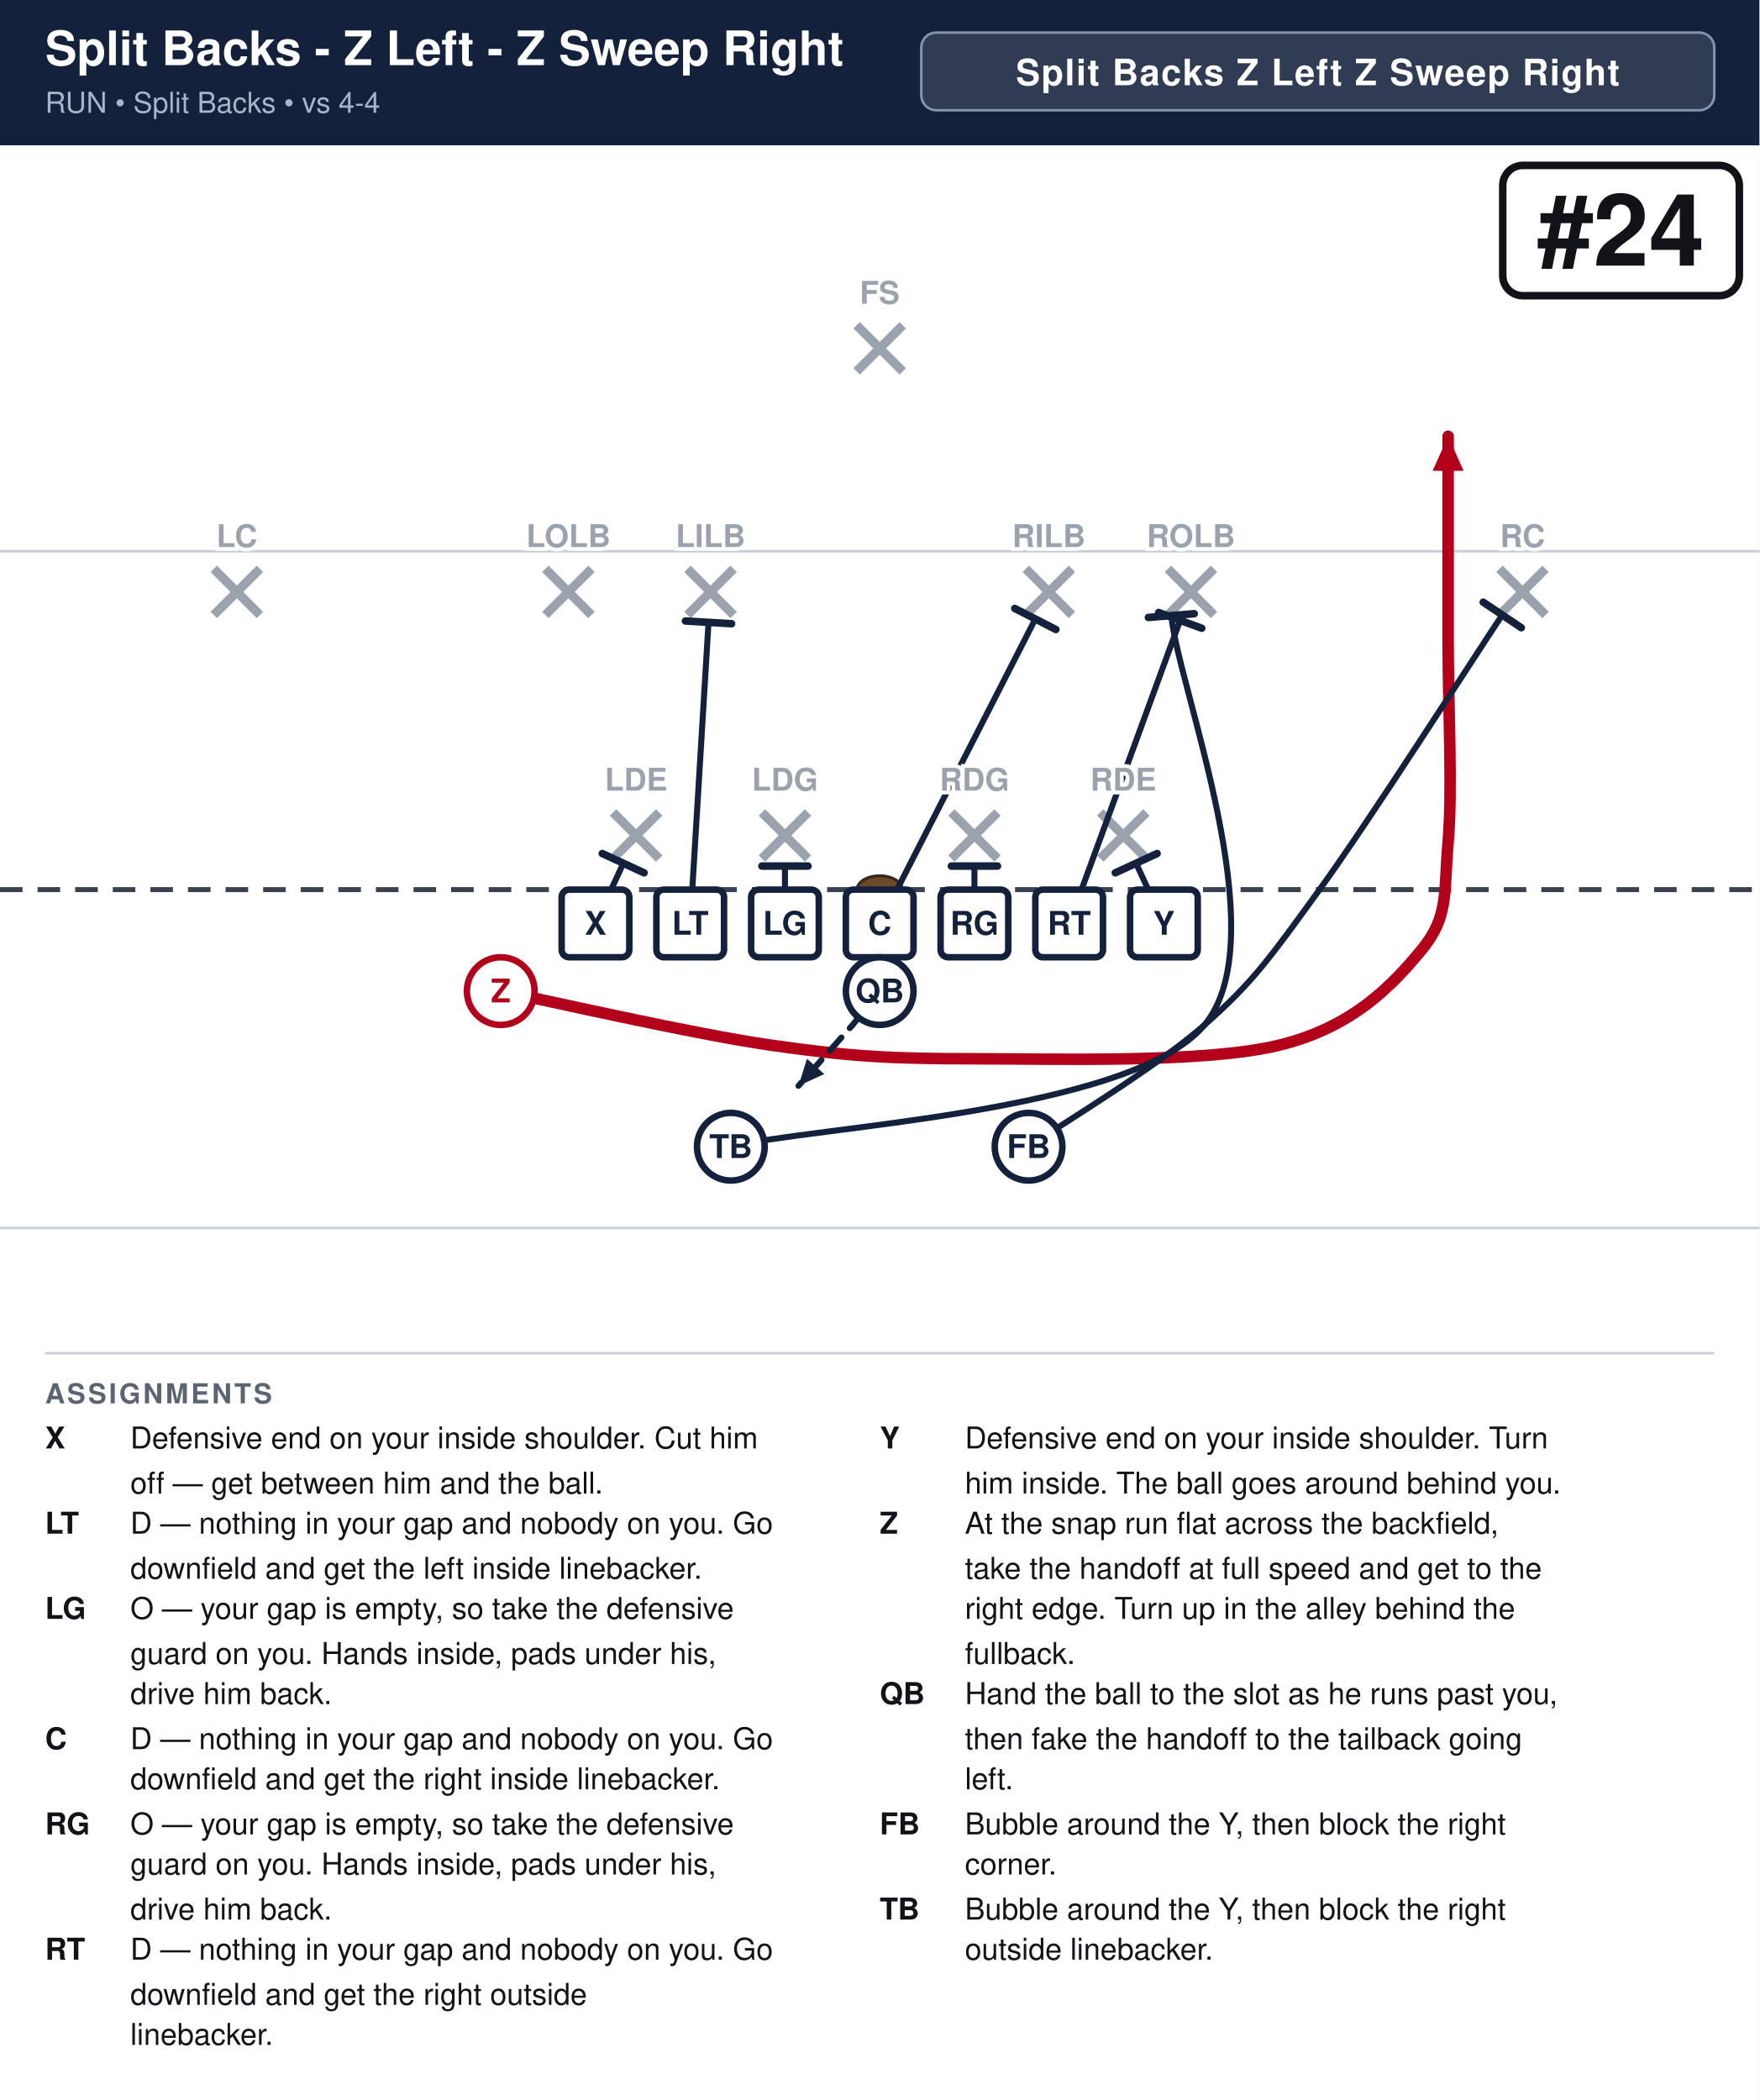
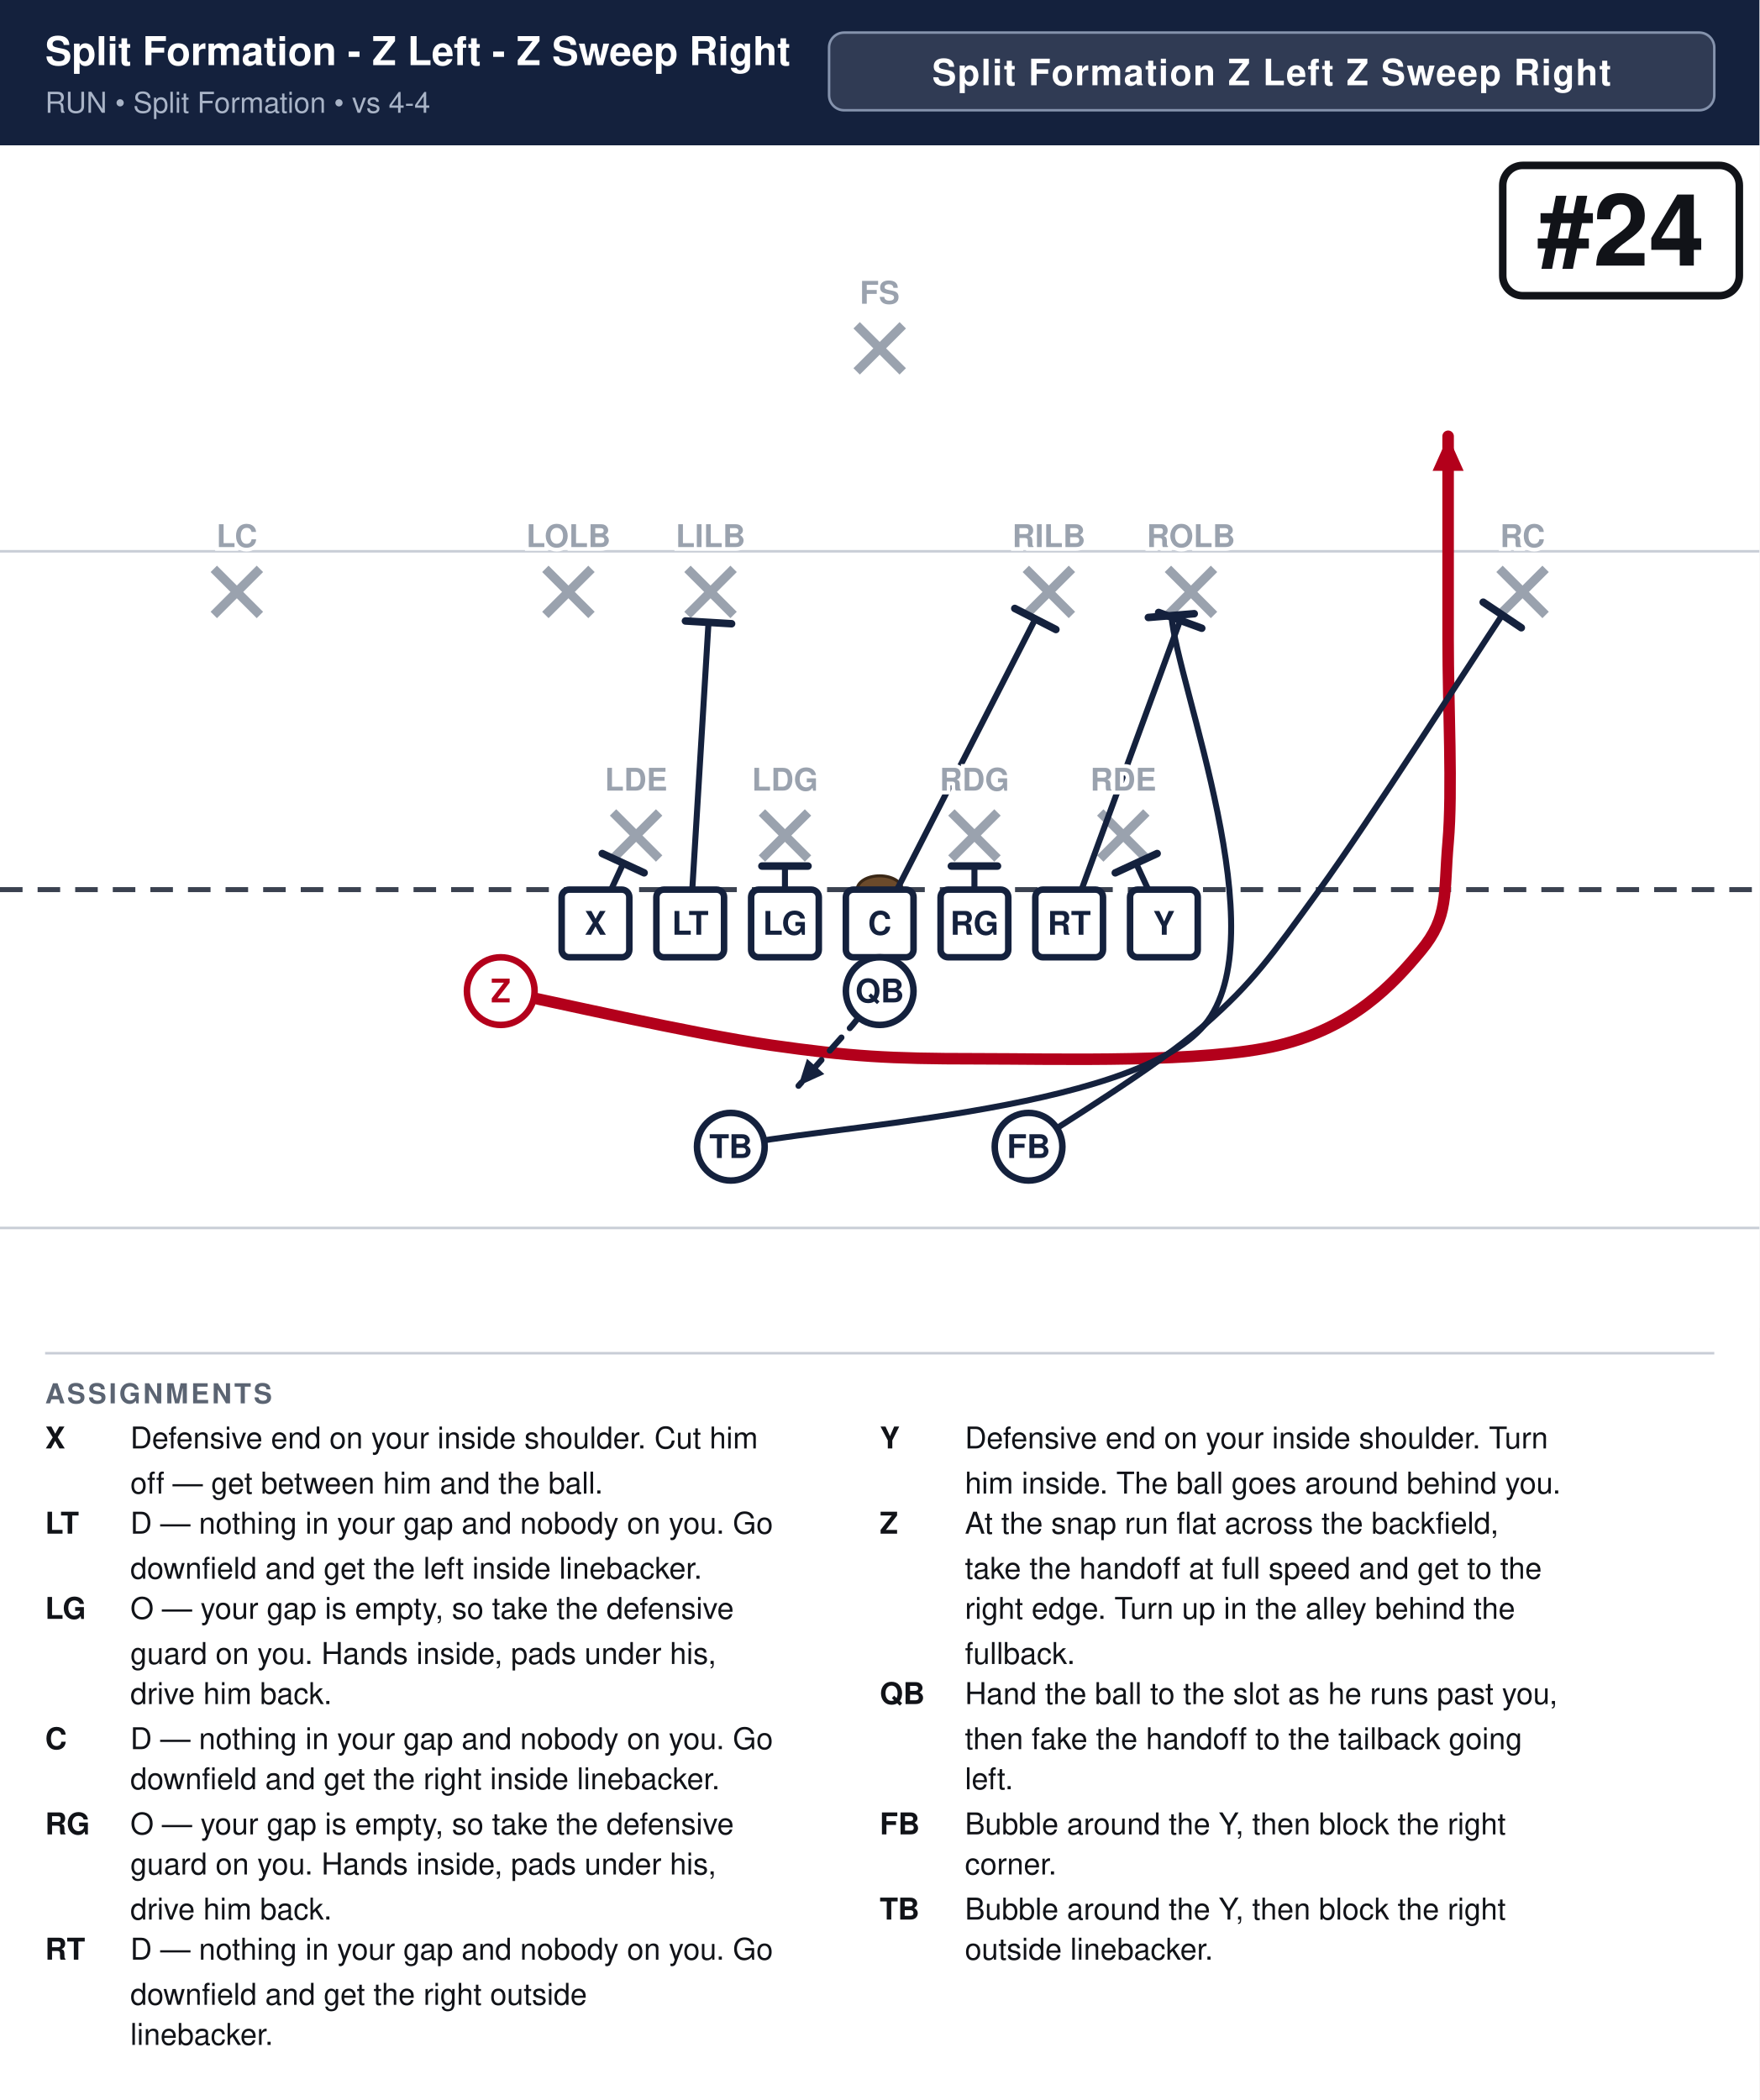
<svg xmlns="http://www.w3.org/2000/svg" width="702" height="838" viewBox="0 0 702 838" font-family="Segoe UI, Helvetica, Arial, sans-serif">
  <rect width="100%" height="100%" fill="#ffffff" />
  <rect x="0" y="0" width="702" height="58" fill="#14213d" />
-   <text x="18" y="26" font-size="19.0" font-weight="700" fill="#ffffff">Split Backs - Z Left - Z Sweep Right</text>
-   <text x="18" y="45" font-size="11.5" fill="#a9b4c7">RUN  •  Split Backs  •  vs 4-4</text>
-   <rect x="367.6" y="13" width="316.4" height="31" rx="6" fill="#ffffff" fill-opacity="0.12" stroke="#8593ad" stroke-width="1" />
-   <text x="525.8" y="34" text-anchor="middle" font-size="14.5" font-weight="700" fill="#ffffff" letter-spacing="0.5">Split Backs Z Left Z Sweep Right</text>
+   <text x="18" y="26" font-size="15.9" font-weight="700" fill="#ffffff">Split Formation - Z Left - Z Sweep Right</text>
+   <text x="18" y="45" font-size="11.5" fill="#a9b4c7">RUN  •  Split Formation  •  vs 4-4</text>
+   <rect x="330.8" y="13" width="353.2" height="31" rx="6" fill="#ffffff" fill-opacity="0.12" stroke="#8593ad" stroke-width="1" />
+   <text x="507.4" y="34" text-anchor="middle" font-size="14.5" font-weight="700" fill="#ffffff" letter-spacing="0.5">Split Formation Z Left Z Sweep Right</text>
  <clipPath id="fieldclip">
    <rect x="0" y="58" width="702" height="472" />
  </clipPath>
  <g clip-path="url(#fieldclip)">
    <g transform="translate(-0.0,31.0)">
      <rect x="0" y="0" width="702" height="513" fill="#ffffff" />
      <line x1="0" y1="459.0" x2="702" y2="459.0" stroke="#c8cdd6" stroke-width="1" />
      <line x1="0" y1="189.0" x2="702" y2="189.0" stroke="#c8cdd6" stroke-width="1" />
      <line x1="0" y1="324.0" x2="702" y2="324.0" stroke="#3a4150" stroke-width="2" stroke-dasharray="9 6" />
      <ellipse cx="351.0" cy="324.0" rx="9" ry="5.5" fill="#6b4a2b" stroke="#3a2716" stroke-width="1.2" />
      <line x1="244.6" y1="293.2" x2="263.0" y2="311.6" stroke="#9aa2ae" stroke-width="3.6" />
      <line x1="263.0" y1="293.2" x2="244.6" y2="311.6" stroke="#9aa2ae" stroke-width="3.6" />
      <line x1="304.0" y1="293.2" x2="322.4" y2="311.6" stroke="#9aa2ae" stroke-width="3.6" />
      <line x1="322.4" y1="293.2" x2="304.0" y2="311.6" stroke="#9aa2ae" stroke-width="3.6" />
      <line x1="379.6" y1="293.2" x2="398.0" y2="311.6" stroke="#9aa2ae" stroke-width="3.6" />
      <line x1="398.0" y1="293.2" x2="379.6" y2="311.6" stroke="#9aa2ae" stroke-width="3.6" />
      <line x1="439.0" y1="293.2" x2="457.4" y2="311.6" stroke="#9aa2ae" stroke-width="3.6" />
      <line x1="457.4" y1="293.2" x2="439.0" y2="311.6" stroke="#9aa2ae" stroke-width="3.6" />
      <line x1="217.6" y1="196.0" x2="236.0" y2="214.4" stroke="#9aa2ae" stroke-width="3.6" />
      <line x1="236.0" y1="196.0" x2="217.6" y2="214.4" stroke="#9aa2ae" stroke-width="3.6" />
      <line x1="274.3" y1="196.0" x2="292.7" y2="214.4" stroke="#9aa2ae" stroke-width="3.6" />
      <line x1="292.7" y1="196.0" x2="274.3" y2="214.4" stroke="#9aa2ae" stroke-width="3.6" />
      <line x1="409.3" y1="196.0" x2="427.7" y2="214.4" stroke="#9aa2ae" stroke-width="3.6" />
      <line x1="427.7" y1="196.0" x2="409.3" y2="214.4" stroke="#9aa2ae" stroke-width="3.6" />
      <line x1="466.0" y1="196.0" x2="484.4" y2="214.4" stroke="#9aa2ae" stroke-width="3.6" />
      <line x1="484.4" y1="196.0" x2="466.0" y2="214.4" stroke="#9aa2ae" stroke-width="3.6" />
      <line x1="85.3" y1="196.0" x2="103.7" y2="214.4" stroke="#9aa2ae" stroke-width="3.6" />
      <line x1="103.7" y1="196.0" x2="85.3" y2="214.4" stroke="#9aa2ae" stroke-width="3.6" />
      <line x1="598.3" y1="196.0" x2="616.7" y2="214.4" stroke="#9aa2ae" stroke-width="3.6" />
      <line x1="616.7" y1="196.0" x2="598.3" y2="214.4" stroke="#9aa2ae" stroke-width="3.6" />
      <line x1="341.8" y1="98.8" x2="360.2" y2="117.2" stroke="#9aa2ae" stroke-width="3.6" />
      <line x1="360.2" y1="98.8" x2="341.8" y2="117.2" stroke="#9aa2ae" stroke-width="3.6" />
      <path d="M237.6,337.5 L248.7,313.5" fill="none" stroke="#14213d" stroke-width="2.4" stroke-linecap="round" stroke-linejoin="round" />
      <line x1="240.3" y1="309.6" x2="257.0" y2="317.3" stroke="#14213d" stroke-width="3.0" stroke-linecap="round" />
      <path d="M275.4,337.5 L282.7,217.4" fill="none" stroke="#14213d" stroke-width="2.4" stroke-linecap="round" stroke-linejoin="round" />
      <line x1="273.5" y1="216.8" x2="291.9" y2="217.9" stroke="#14213d" stroke-width="3.0" stroke-linecap="round" />
      <path d="M313.2,337.5 L313.2,314.6" fill="none" stroke="#14213d" stroke-width="2.4" stroke-linecap="round" stroke-linejoin="round" />
      <line x1="304.0" y1="314.6" x2="322.4" y2="314.6" stroke="#14213d" stroke-width="3.0" stroke-linecap="round" />
      <path d="M351.0,337.5 L413.1,216.0" fill="none" stroke="#14213d" stroke-width="2.4" stroke-linecap="round" stroke-linejoin="round" />
      <line x1="404.9" y1="211.8" x2="421.3" y2="220.2" stroke="#14213d" stroke-width="3.0" stroke-linecap="round" />
      <path d="M388.8,337.5 L388.8,314.6" fill="none" stroke="#14213d" stroke-width="2.4" stroke-linecap="round" stroke-linejoin="round" />
      <line x1="379.6" y1="314.6" x2="398.0" y2="314.6" stroke="#14213d" stroke-width="3.0" stroke-linecap="round" />
      <path d="M426.6,337.5 L470.9,216.5" fill="none" stroke="#14213d" stroke-width="2.4" stroke-linecap="round" stroke-linejoin="round" />
      <line x1="462.3" y1="213.4" x2="479.5" y2="219.7" stroke="#14213d" stroke-width="3.0" stroke-linecap="round" />
      <path d="M464.4,337.5 L453.3,313.5" fill="none" stroke="#14213d" stroke-width="2.4" stroke-linecap="round" stroke-linejoin="round" />
      <line x1="445.0" y1="317.3" x2="461.7" y2="309.6" stroke="#14213d" stroke-width="3.0" stroke-linecap="round" />
      <path d="M199.8,364.5 C217.8,368.1 276.3,381.6 307.8,386.1 C339.3,390.6 355.1,391.5 388.8,391.5 C422.6,391.5 480.6,393.3 510.3,386.1 C540.0,378.9 555.8,361.8 567.0,348.3 C578.2,334.8 576.0,325.8 577.8,305.1 C579.6,284.4 577.8,251.1 577.8,224.1 C577.8,197.1 577.8,156.6 577.8,143.1" fill="none" stroke="#b3001b" stroke-width="4.6" stroke-linecap="round" stroke-linejoin="round" />
      <polygon points="577.8,143.1 584.0,156.9 571.6,156.9" fill="#b3001b" />
      <path d="M351.0,364.5 L340.2,378.0 L318.6,402.3" fill="none" stroke="#14213d" stroke-width="2.4" stroke-linecap="round" stroke-linejoin="round" stroke-dasharray="7 5" />
      <polygon points="318.6,402.3 322.0,391.5 328.9,397.6" fill="#14213d" />
      <path d="M410.4,426.6 C422.1,418.5 461.2,395.1 480.6,378.0 C500.0,360.9 506.7,351.3 526.5,324.0 C546.3,296.7 587.2,232.7 599.4,214.4" fill="none" stroke="#14213d" stroke-width="2.4" stroke-linecap="round" stroke-linejoin="round" />
      <line x1="591.8" y1="209.3" x2="607.0" y2="219.5" stroke="#14213d" stroke-width="3.0" stroke-linecap="round" />
      <path d="M291.6,426.6 C323.1,418.5 451.3,413.3 480.6,378.0 C509.9,342.7 469.6,241.9 467.4,214.7" fill="none" stroke="#14213d" stroke-width="2.4" stroke-linecap="round" stroke-linejoin="round" />
      <line x1="458.2" y1="215.4" x2="476.5" y2="213.9" stroke="#14213d" stroke-width="3.0" stroke-linecap="round" />
      <rect x="224.1" y="324.0" width="27.0" height="27.0" rx="3" fill="#ffffff" stroke="#14213d" stroke-width="2.6" />
      <text x="237.6" y="342.0" text-anchor="middle" font-size="13" font-weight="700" fill="#14213d">X</text>
      <rect x="261.9" y="324.0" width="27.0" height="27.0" rx="3" fill="#ffffff" stroke="#14213d" stroke-width="2.6" />
      <text x="275.4" y="342.0" text-anchor="middle" font-size="13" font-weight="700" fill="#14213d">LT</text>
      <rect x="299.7" y="324.0" width="27.0" height="27.0" rx="3" fill="#ffffff" stroke="#14213d" stroke-width="2.6" />
      <text x="313.2" y="342.0" text-anchor="middle" font-size="13" font-weight="700" fill="#14213d">LG</text>
      <rect x="337.5" y="324.0" width="27.0" height="27.0" rx="3" fill="#ffffff" stroke="#14213d" stroke-width="2.6" />
      <text x="351.0" y="342.0" text-anchor="middle" font-size="13" font-weight="700" fill="#14213d">C</text>
      <rect x="375.3" y="324.0" width="27.0" height="27.0" rx="3" fill="#ffffff" stroke="#14213d" stroke-width="2.6" />
      <text x="388.8" y="342.0" text-anchor="middle" font-size="13" font-weight="700" fill="#14213d">RG</text>
      <rect x="413.1" y="324.0" width="27.0" height="27.0" rx="3" fill="#ffffff" stroke="#14213d" stroke-width="2.6" />
      <text x="426.6" y="342.0" text-anchor="middle" font-size="13" font-weight="700" fill="#14213d">RT</text>
      <rect x="450.9" y="324.0" width="27.0" height="27.0" rx="3" fill="#ffffff" stroke="#14213d" stroke-width="2.6" />
      <text x="464.4" y="342.0" text-anchor="middle" font-size="13" font-weight="700" fill="#14213d">Y</text>
      <circle cx="199.8" cy="364.5" r="13.5" fill="#ffffff" stroke="#b3001b" stroke-width="2.6" />
      <text x="199.8" y="369.0" text-anchor="middle" font-size="13" font-weight="700" fill="#b3001b">Z</text>
      <circle cx="351.0" cy="364.5" r="13.5" fill="#ffffff" stroke="#14213d" stroke-width="2.6" />
      <text x="351.0" y="369.0" text-anchor="middle" font-size="13" font-weight="700" fill="#14213d">QB</text>
      <circle cx="291.6" cy="426.6" r="13.5" fill="#ffffff" stroke="#14213d" stroke-width="2.6" />
      <text x="291.6" y="431.1" text-anchor="middle" font-size="13" font-weight="700" fill="#14213d">TB</text>
      <circle cx="410.4" cy="426.6" r="13.5" fill="#ffffff" stroke="#14213d" stroke-width="2.6" />
      <text x="410.4" y="431.1" text-anchor="middle" font-size="13" font-weight="700" fill="#14213d">FB</text>
      <text x="253.8" y="284.5" text-anchor="middle" font-size="12.5" fill="#9aa2ae" font-weight="600" stroke="#fff" stroke-width="3" paint-order="stroke">LDE</text>
      <text x="313.2" y="284.5" text-anchor="middle" font-size="12.5" fill="#9aa2ae" font-weight="600" stroke="#fff" stroke-width="3" paint-order="stroke">LDG</text>
      <text x="388.8" y="284.5" text-anchor="middle" font-size="12.5" fill="#9aa2ae" font-weight="600" stroke="#fff" stroke-width="3" paint-order="stroke">RDG</text>
      <text x="448.2" y="284.5" text-anchor="middle" font-size="12.5" fill="#9aa2ae" font-weight="600" stroke="#fff" stroke-width="3" paint-order="stroke">RDE</text>
      <text x="226.8" y="187.3" text-anchor="middle" font-size="12.5" fill="#9aa2ae" font-weight="600" stroke="#fff" stroke-width="3" paint-order="stroke">LOLB</text>
      <text x="283.5" y="187.3" text-anchor="middle" font-size="12.5" fill="#9aa2ae" font-weight="600" stroke="#fff" stroke-width="3" paint-order="stroke">LILB</text>
      <text x="418.5" y="187.3" text-anchor="middle" font-size="12.5" fill="#9aa2ae" font-weight="600" stroke="#fff" stroke-width="3" paint-order="stroke">RILB</text>
      <text x="475.2" y="187.3" text-anchor="middle" font-size="12.5" fill="#9aa2ae" font-weight="600" stroke="#fff" stroke-width="3" paint-order="stroke">ROLB</text>
      <text x="94.5" y="187.3" text-anchor="middle" font-size="12.5" fill="#9aa2ae" font-weight="600" stroke="#fff" stroke-width="3" paint-order="stroke">LC</text>
      <text x="607.5" y="187.3" text-anchor="middle" font-size="12.5" fill="#9aa2ae" font-weight="600" stroke="#fff" stroke-width="3" paint-order="stroke">RC</text>
      <text x="351.0" y="90.2" text-anchor="middle" font-size="12.5" fill="#9aa2ae" font-weight="600" stroke="#fff" stroke-width="3" paint-order="stroke">FS</text>
      <rect x="599.6" y="35.0" width="94.4" height="52.0" rx="8" fill="#ffffff" stroke="#111318" stroke-width="3" />
      <text x="646.8" y="75.0" text-anchor="middle" font-size="40" font-weight="800" fill="#111318">#24</text>
    </g>
  </g>
  <line x1="18" y1="540" x2="684" y2="540" stroke="#c8cdd6" stroke-width="1" />
  <text x="18" y="560" font-size="11" font-weight="700" fill="#5b6472" letter-spacing="1">ASSIGNMENTS</text>
  <text x="18" y="578" font-size="12" font-weight="700" fill="#111318">X</text>
  <text x="52" y="578" font-size="12" fill="#111318">Defensive end on your inside shoulder. Cut him</text>
  <text x="52" y="596" font-size="12" fill="#111318">off — get between him and the ball.</text>
  <text x="18" y="612" font-size="12" font-weight="700" fill="#111318">LT</text>
  <text x="52" y="612" font-size="12" fill="#111318">D — nothing in your gap and nobody on you. Go</text>
  <text x="52" y="630" font-size="12" fill="#111318">downfield and get the left inside linebacker.</text>
  <text x="18" y="646" font-size="12" font-weight="700" fill="#111318">LG</text>
  <text x="52" y="646" font-size="12" fill="#111318">O — your gap is empty, so take the defensive</text>
  <text x="52" y="664" font-size="12" fill="#111318">guard on you. Hands inside, pads under his,</text>
  <text x="52" y="680" font-size="12" fill="#111318">drive him back.</text>
  <text x="18" y="698" font-size="12" font-weight="700" fill="#111318">C</text>
  <text x="52" y="698" font-size="12" fill="#111318">D — nothing in your gap and nobody on you. Go</text>
  <text x="52" y="714" font-size="12" fill="#111318">downfield and get the right inside linebacker.</text>
  <text x="18" y="732" font-size="12" font-weight="700" fill="#111318">RG</text>
  <text x="52" y="732" font-size="12" fill="#111318">O — your gap is empty, so take the defensive</text>
  <text x="52" y="748" font-size="12" fill="#111318">guard on you. Hands inside, pads under his,</text>
  <text x="52" y="766" font-size="12" fill="#111318">drive him back.</text>
  <text x="18" y="782" font-size="12" font-weight="700" fill="#111318">RT</text>
  <text x="52" y="782" font-size="12" fill="#111318">D — nothing in your gap and nobody on you. Go</text>
  <text x="52" y="800" font-size="12" fill="#111318">downfield and get the right outside</text>
  <text x="52" y="816" font-size="12" fill="#111318">linebacker.</text>
  <text x="351" y="578" font-size="12" font-weight="700" fill="#111318">Y</text>
  <text x="385" y="578" font-size="12" fill="#111318">Defensive end on your inside shoulder. Turn</text>
  <text x="385" y="596" font-size="12" fill="#111318">him inside. The ball goes around behind you.</text>
  <text x="351" y="612" font-size="12" font-weight="700" fill="#111318">Z</text>
  <text x="385" y="612" font-size="12" fill="#111318">At the snap run flat across the backfield,</text>
  <text x="385" y="630" font-size="12" fill="#111318">take the handoff at full speed and get to the</text>
  <text x="385" y="646" font-size="12" fill="#111318">right edge. Turn up in the alley behind the</text>
  <text x="385" y="664" font-size="12" fill="#111318">fullback.</text>
  <text x="351" y="680" font-size="12" font-weight="700" fill="#111318">QB</text>
  <text x="385" y="680" font-size="12" fill="#111318">Hand the ball to the slot as he runs past you,</text>
  <text x="385" y="698" font-size="12" fill="#111318">then fake the handoff to the tailback going</text>
  <text x="385" y="714" font-size="12" fill="#111318">left.</text>
  <text x="351" y="732" font-size="12" font-weight="700" fill="#111318">FB</text>
  <text x="385" y="732" font-size="12" fill="#111318">Bubble around the Y, then block the right</text>
  <text x="385" y="748" font-size="12" fill="#111318">corner.</text>
  <text x="351" y="766" font-size="12" font-weight="700" fill="#111318">TB</text>
  <text x="385" y="766" font-size="12" fill="#111318">Bubble around the Y, then block the right</text>
  <text x="385" y="782" font-size="12" fill="#111318">outside linebacker.</text>
</svg>
